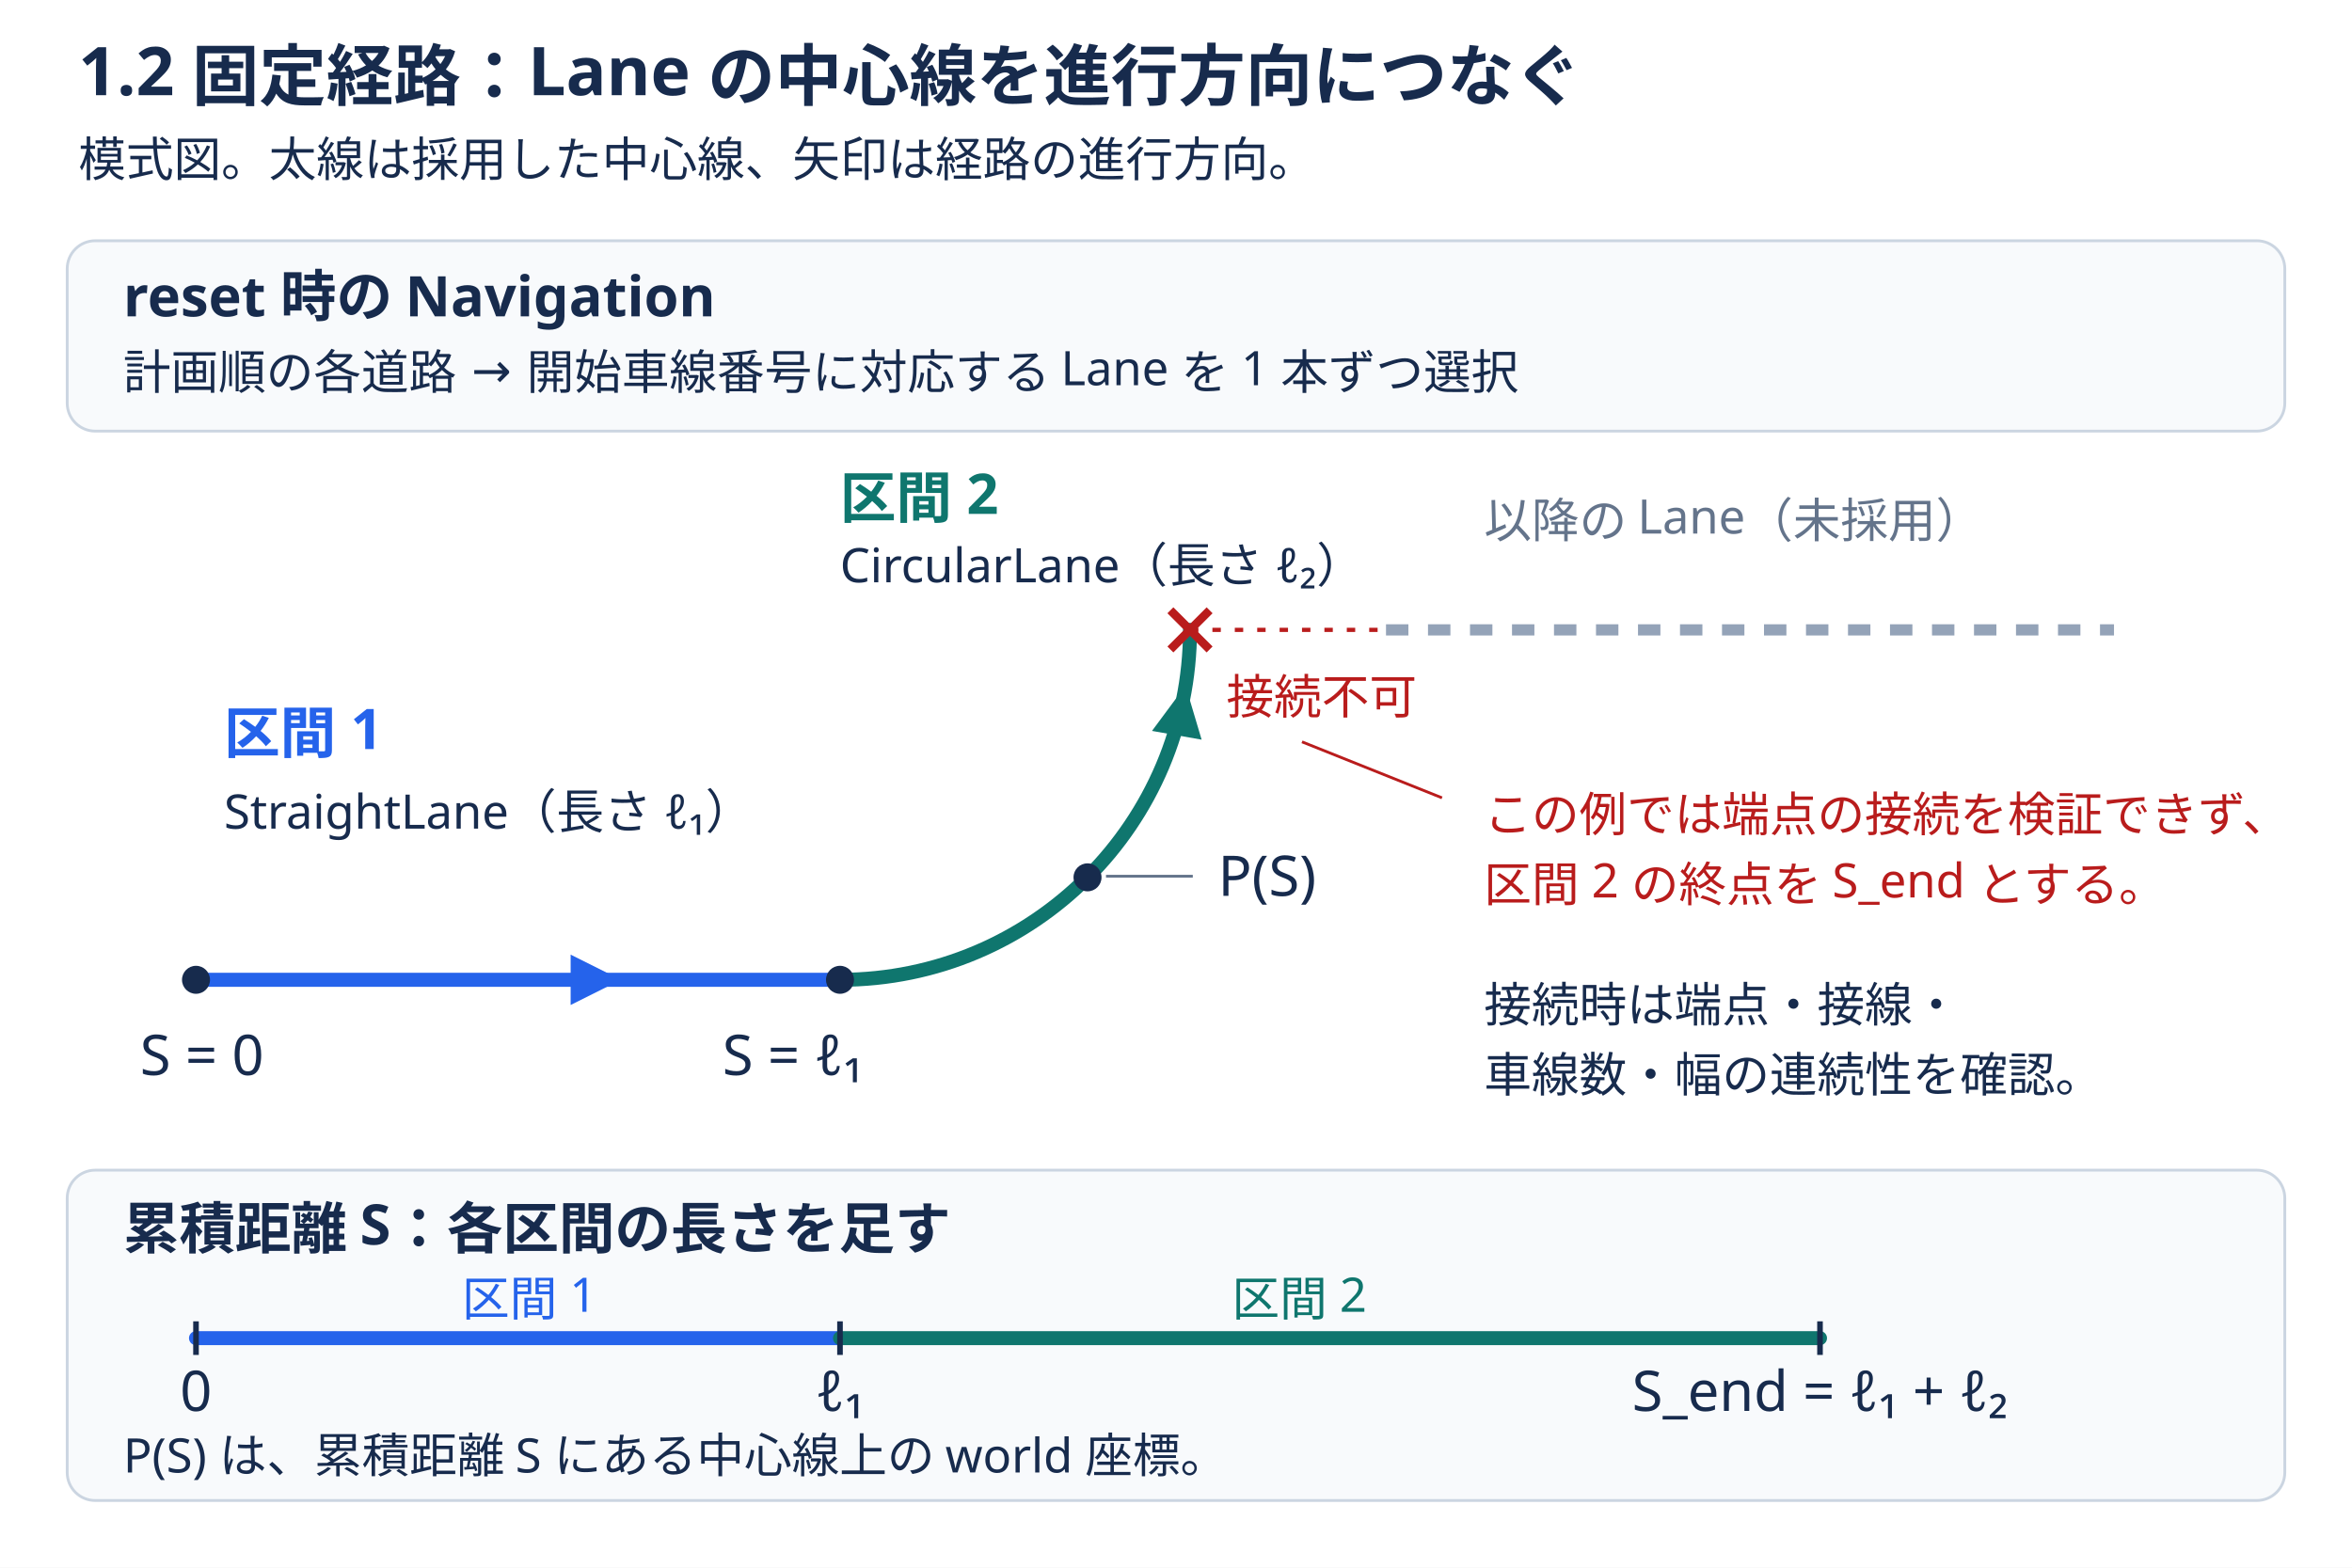
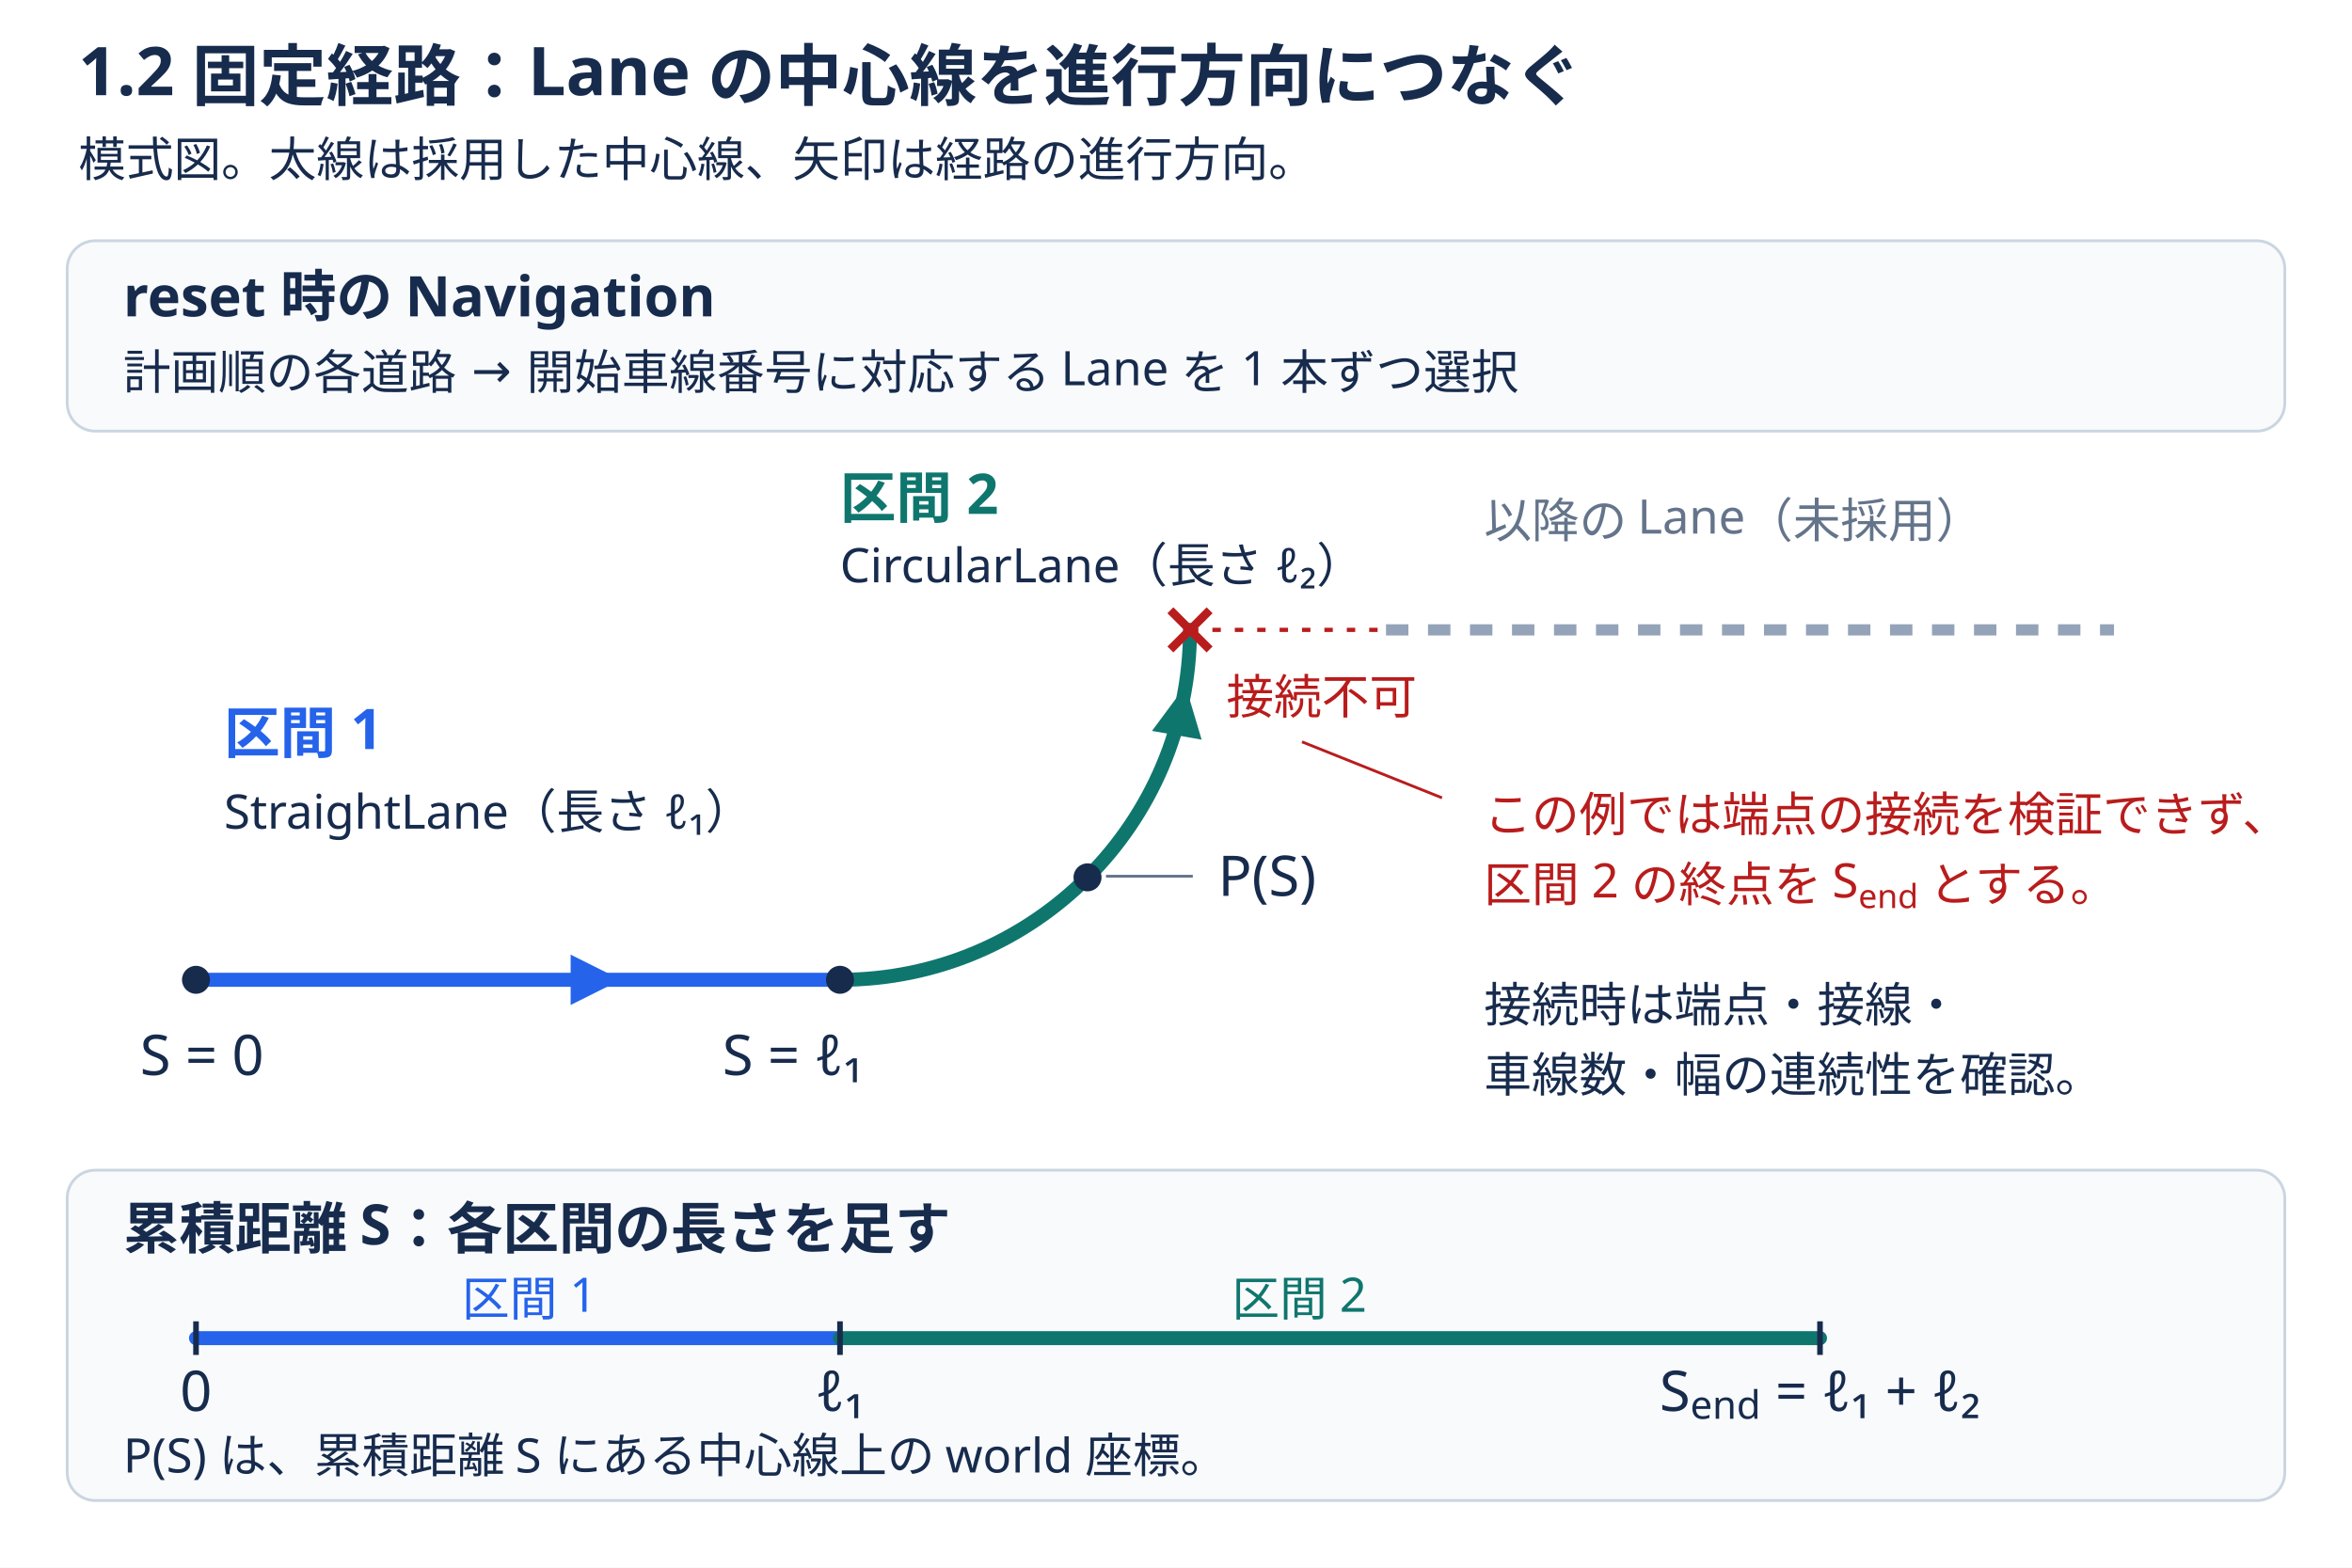
<svg xmlns="http://www.w3.org/2000/svg" width="840" height="560" viewBox="0 0 840 560" role="img" aria-labelledby="title desc">
  <defs>
    <marker id="arrow" viewBox="0 0 10 10" refX="9" refY="5" markerWidth="6" markerHeight="6" orient="auto-start-reverse">
      <path d="M 0 0 L 10 5 L 0 10 z" fill="#64748b" />
    </marker>
    <marker id="blue-arrow" viewBox="0 0 10 10" refX="9" refY="5" markerWidth="6" markerHeight="6" orient="auto-start-reverse">
      <path d="M 0 0 L 10 5 L 0 10 z" fill="#2563eb" />
    </marker>
    <marker id="green-arrow" viewBox="0 0 10 10" refX="9" refY="5" markerWidth="6" markerHeight="6" orient="auto-start-reverse">
      <path d="M 0 0 L 10 5 L 0 10 z" fill="#0f766e" />
    </marker>
    <marker id="amber-arrow" viewBox="0 0 10 10" refX="9" refY="5" markerWidth="6" markerHeight="6" orient="auto">
      <path d="M 0 0 L 10 5 L 0 10 z" fill="#b45309" />
    </marker>
    <style>
      text { font-family: sans-serif; font-size: 20px; fill: #172b4d; }
      .heading { font-size: 24px; font-weight: 700; }
      .label { font-size: 20px; font-weight: 700; }
      .small { font-size: 17px; }
      .blue { fill: #2563eb; }
      .green { fill: #0f766e; }
      .amber { fill: #b45309; }
      .muted { fill: #64748b; }
      .invalid { fill: #b91c1c; }
      .panel { fill: #f8fafc; stroke: #cbd5e1; stroke-width: 1; }
      .guide { fill: none; stroke: #94a3b8; stroke-width: 1.5; stroke-dasharray: 5 5; }
      .axis { fill: none; stroke: #64748b; stroke-width: 1.5; marker-end: url(#arrow); }
      .dimension { fill: none; stroke: #64748b; stroke-width: 1.5; marker-start: url(#arrow); marker-end: url(#arrow); }
      .route-blue { fill: none; stroke: #2563eb; stroke-width: 5; stroke-linecap: round; }
      .route-green { fill: none; stroke: #0f766e; stroke-width: 5; stroke-linecap: round; }
      .point { fill: #172b4d; }
    </style>
  </defs>
  <rect width="840" height="560" fill="white" />
  <text x="28" y="34" class="heading">1.2 固定経路：Lane の中心線を進行方向につなぐ</text>
  <text x="28" y="63" class="small">模式図。太線は採用した中心線、矢印は経路の進行方向。</text>
  <rect x="24" y="86" width="792" height="68" rx="10" class="panel" />
  <text x="44" y="113" class="label">reset 時の Navigation</text>
  <text x="44" y="139" class="small">計画順の各道路 → 開始車線番号に対応する Lane を 1 本ずつ選択</text>
  <path d="M 70 350 L 300 350" class="route-blue" />
  <path d="M 180 350 L 220 350" fill="none" stroke="#2563eb" stroke-width="3" marker-end="url(#blue-arrow)" />
  <path d="M 300 350 A 125 125 0 0 0 425 225" class="route-green" />
  <path d="M 408.25 287.5 A 125 125 0 0 0 423.1 246.7" fill="none" stroke="#0f766e" stroke-width="3" marker-end="url(#green-arrow)" />
  <path d="M 495 225 L 755 225" fill="none" stroke="#94a3b8" stroke-width="4" stroke-dasharray="8 7" />
  <path d="M 425 225 L 495 225" fill="none" stroke="#b91c1c" stroke-width="1.5" stroke-dasharray="3 5" />
  <text x="80" y="269" class="label blue">区間 1</text>
  <text x="80" y="296" class="small">StraightLane（長さ ℓ₁）</text>
  <text x="300" y="185" class="label green">区間 2</text>
  <text x="300" y="208" class="small">CircularLane（長さ ℓ₂）</text>
  <text x="530" y="192" class="small muted">以降の Lane（未採用）</text>
  <circle cx="70" cy="350" r="5" class="point" />
  <circle cx="300" cy="350" r="5" class="point" />
  <circle cx="388.4" cy="313.4" r="5" class="point" />
  <path d="M 395 313 L 426 313" fill="none" stroke="#64748b" stroke-width="1" />
  <text x="435" y="320">P(S)</text>
  <text x="50" y="384">S = 0</text>
  <text x="258" y="384">S = ℓ₁</text>
  <path d="M 418 218 L 432 232 M 418 232 L 432 218" fill="none" stroke="#b91c1c" stroke-width="3" />
  <text x="438" y="255" class="small invalid">接続不可</text>
  <path d="M 465 265 L 515 285" fill="none" stroke="#b91c1c" stroke-width="1" />
  <text x="530" y="297" class="small invalid">この例では端点の接続を検証できず、</text>
-   <text x="530" y="322" class="small invalid">区間 2 の終点を S_end とする。</text>
+   <text x="530" y="322" class="small invalid">区間 2 の終点を S<tspan baseline-shift="sub" font-size="70%">end</tspan> とする。</text>
  <text x="530" y="365" class="small">接続時は端点・接線・</text>
  <text x="530" y="390" class="small">車線数・幅の連続性を確認。</text>
  <rect x="24" y="418" width="792" height="118" rx="10" class="panel" />
  <text x="44" y="446" class="label">累積距離 S：各区間の長さを足す</text>
  <path d="M 70 478 L 300 478" class="route-blue" />
  <path d="M 300 478 L 650 478" class="route-green" />
  <path d="M 70 472 L 70 484 M 300 472 L 300 484 M 650 472 L 650 484" fill="none" stroke="#172b4d" stroke-width="2" />
  <text x="165" y="470" class="small blue">区間 1</text>
  <text x="440" y="470" class="small green">区間 2</text>
  <text x="70" y="504" text-anchor="middle">0</text>
  <text x="300" y="504" text-anchor="middle">ℓ₁</text>
-   <text x="650" y="504" text-anchor="middle">S_end = ℓ₁ + ℓ₂</text>
+   <text x="650" y="504" text-anchor="middle">S<tspan baseline-shift="sub" font-size="70%">end</tspan> = ℓ₁ + ℓ₂</text>
  <text x="44" y="526" class="small">P(S) は、累積距離 S にある中心線上の world 座標。</text>
</svg>
